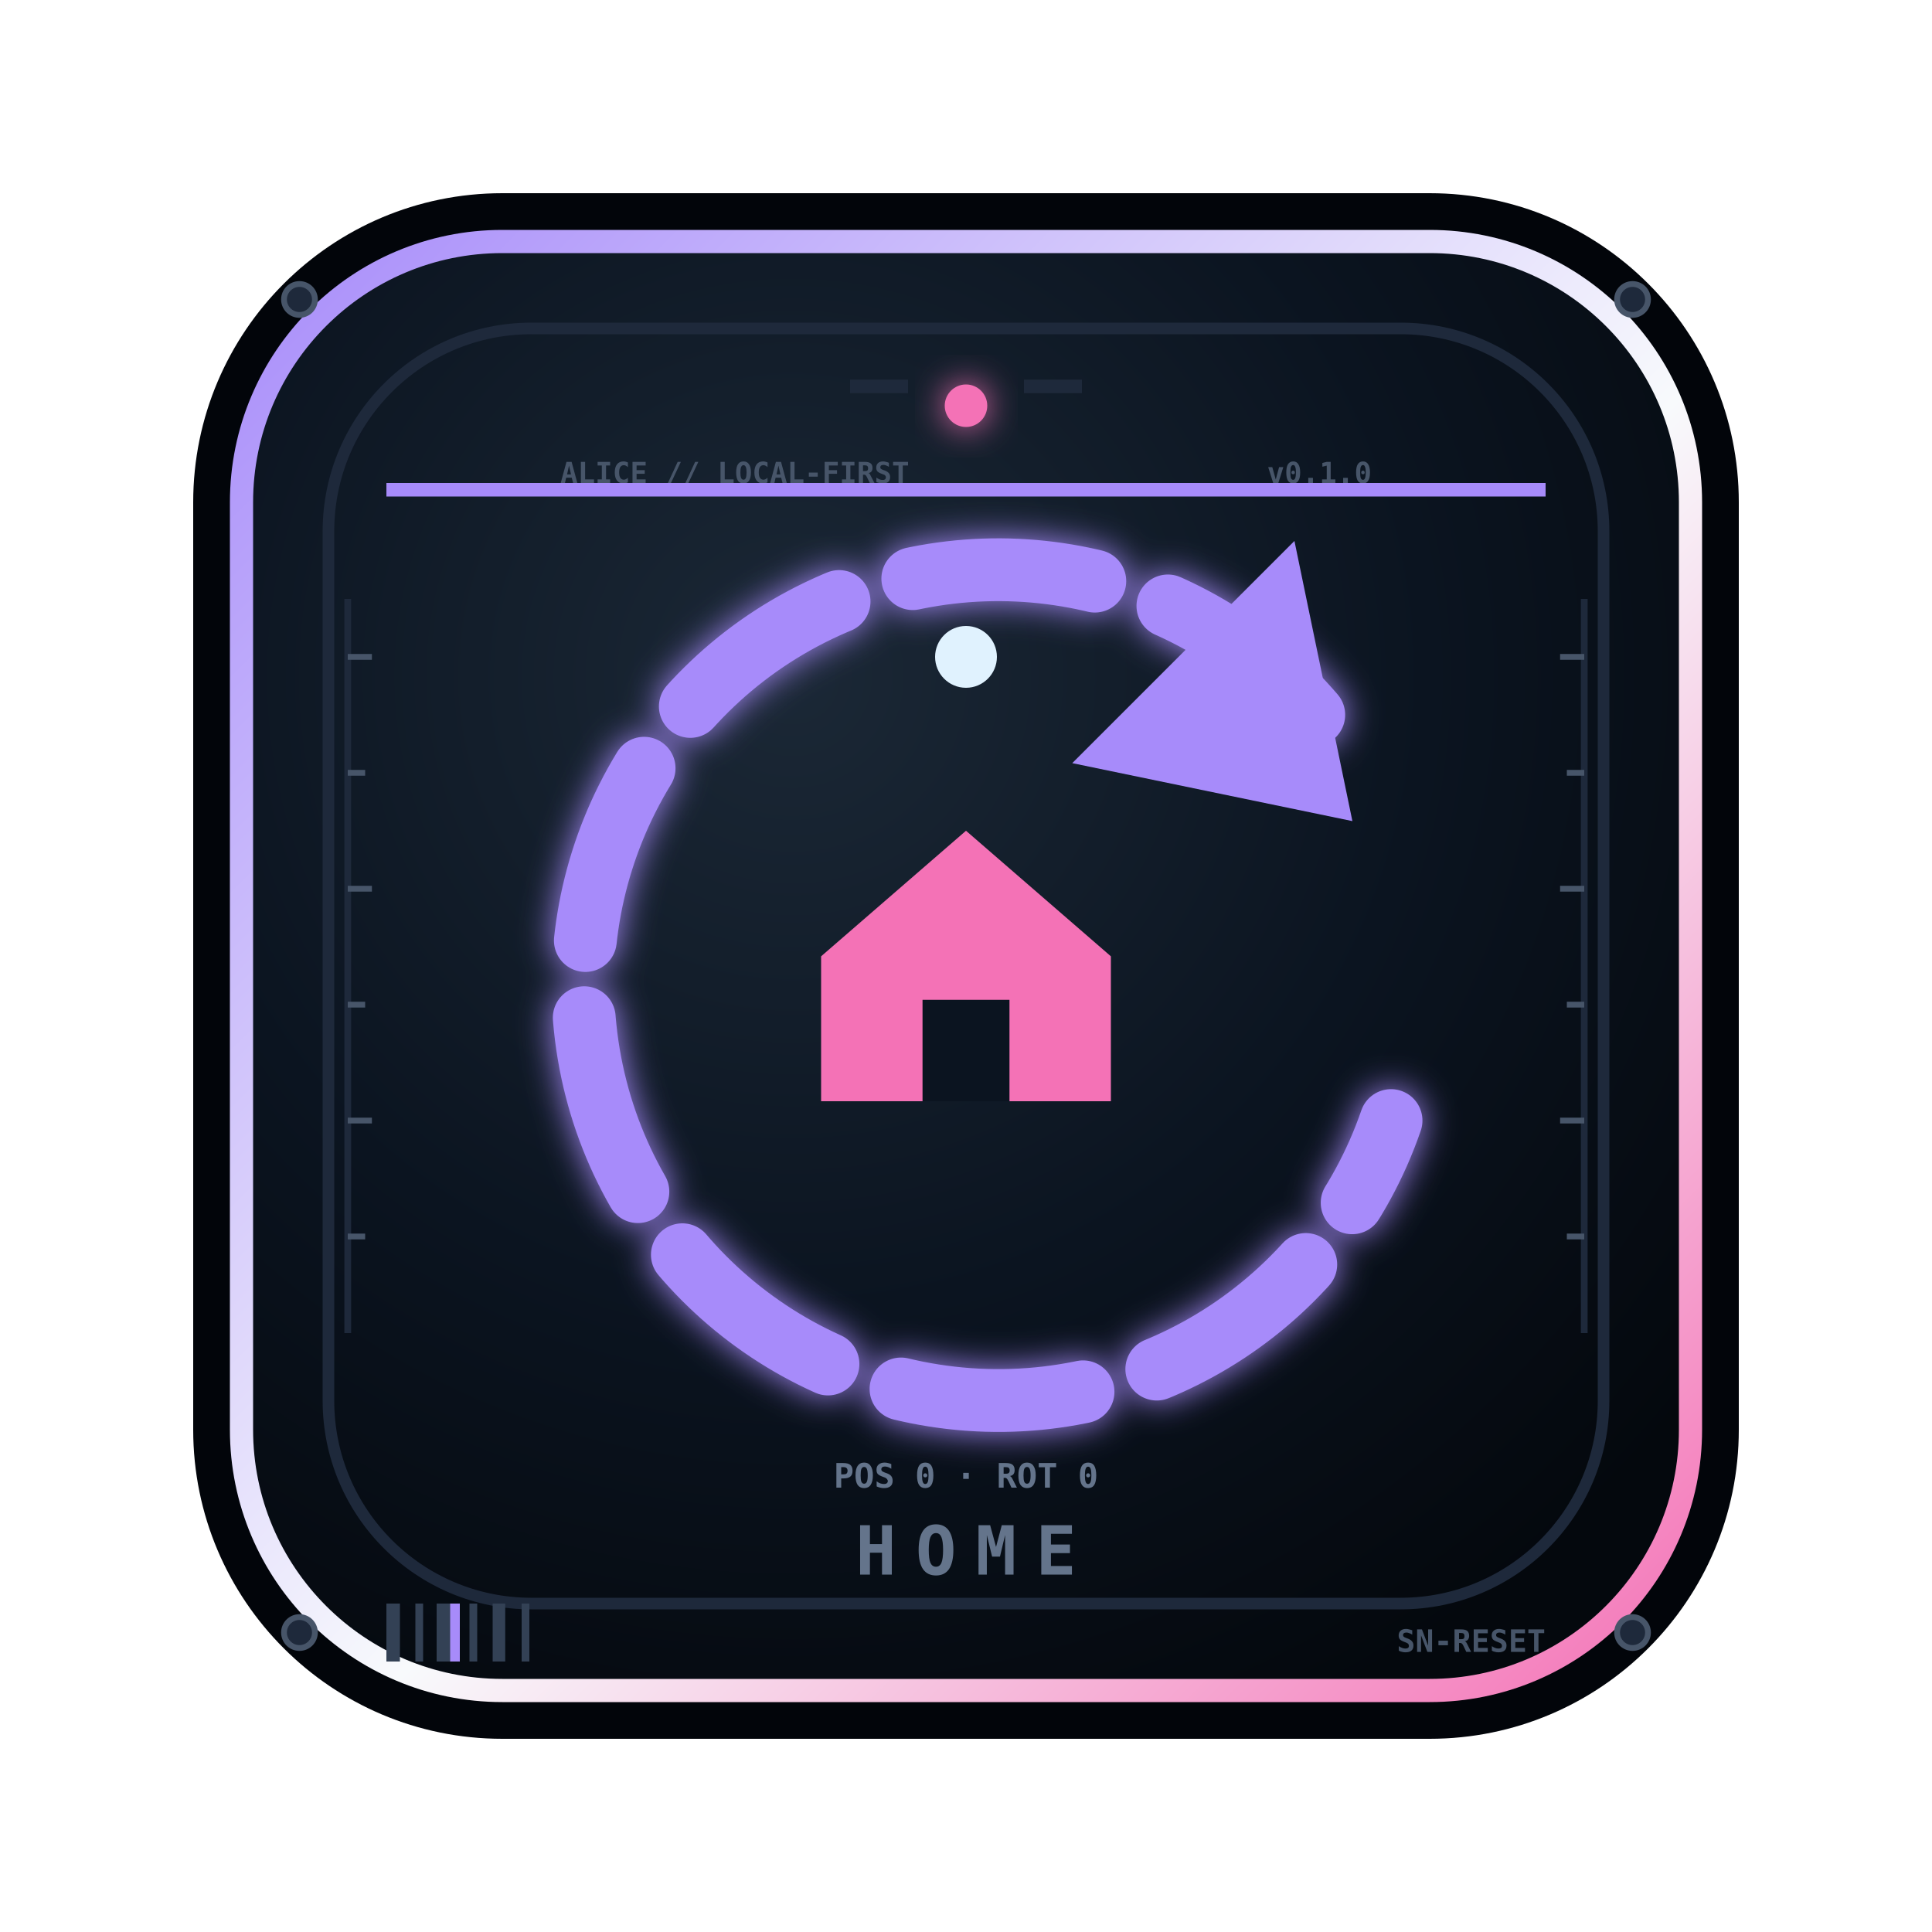
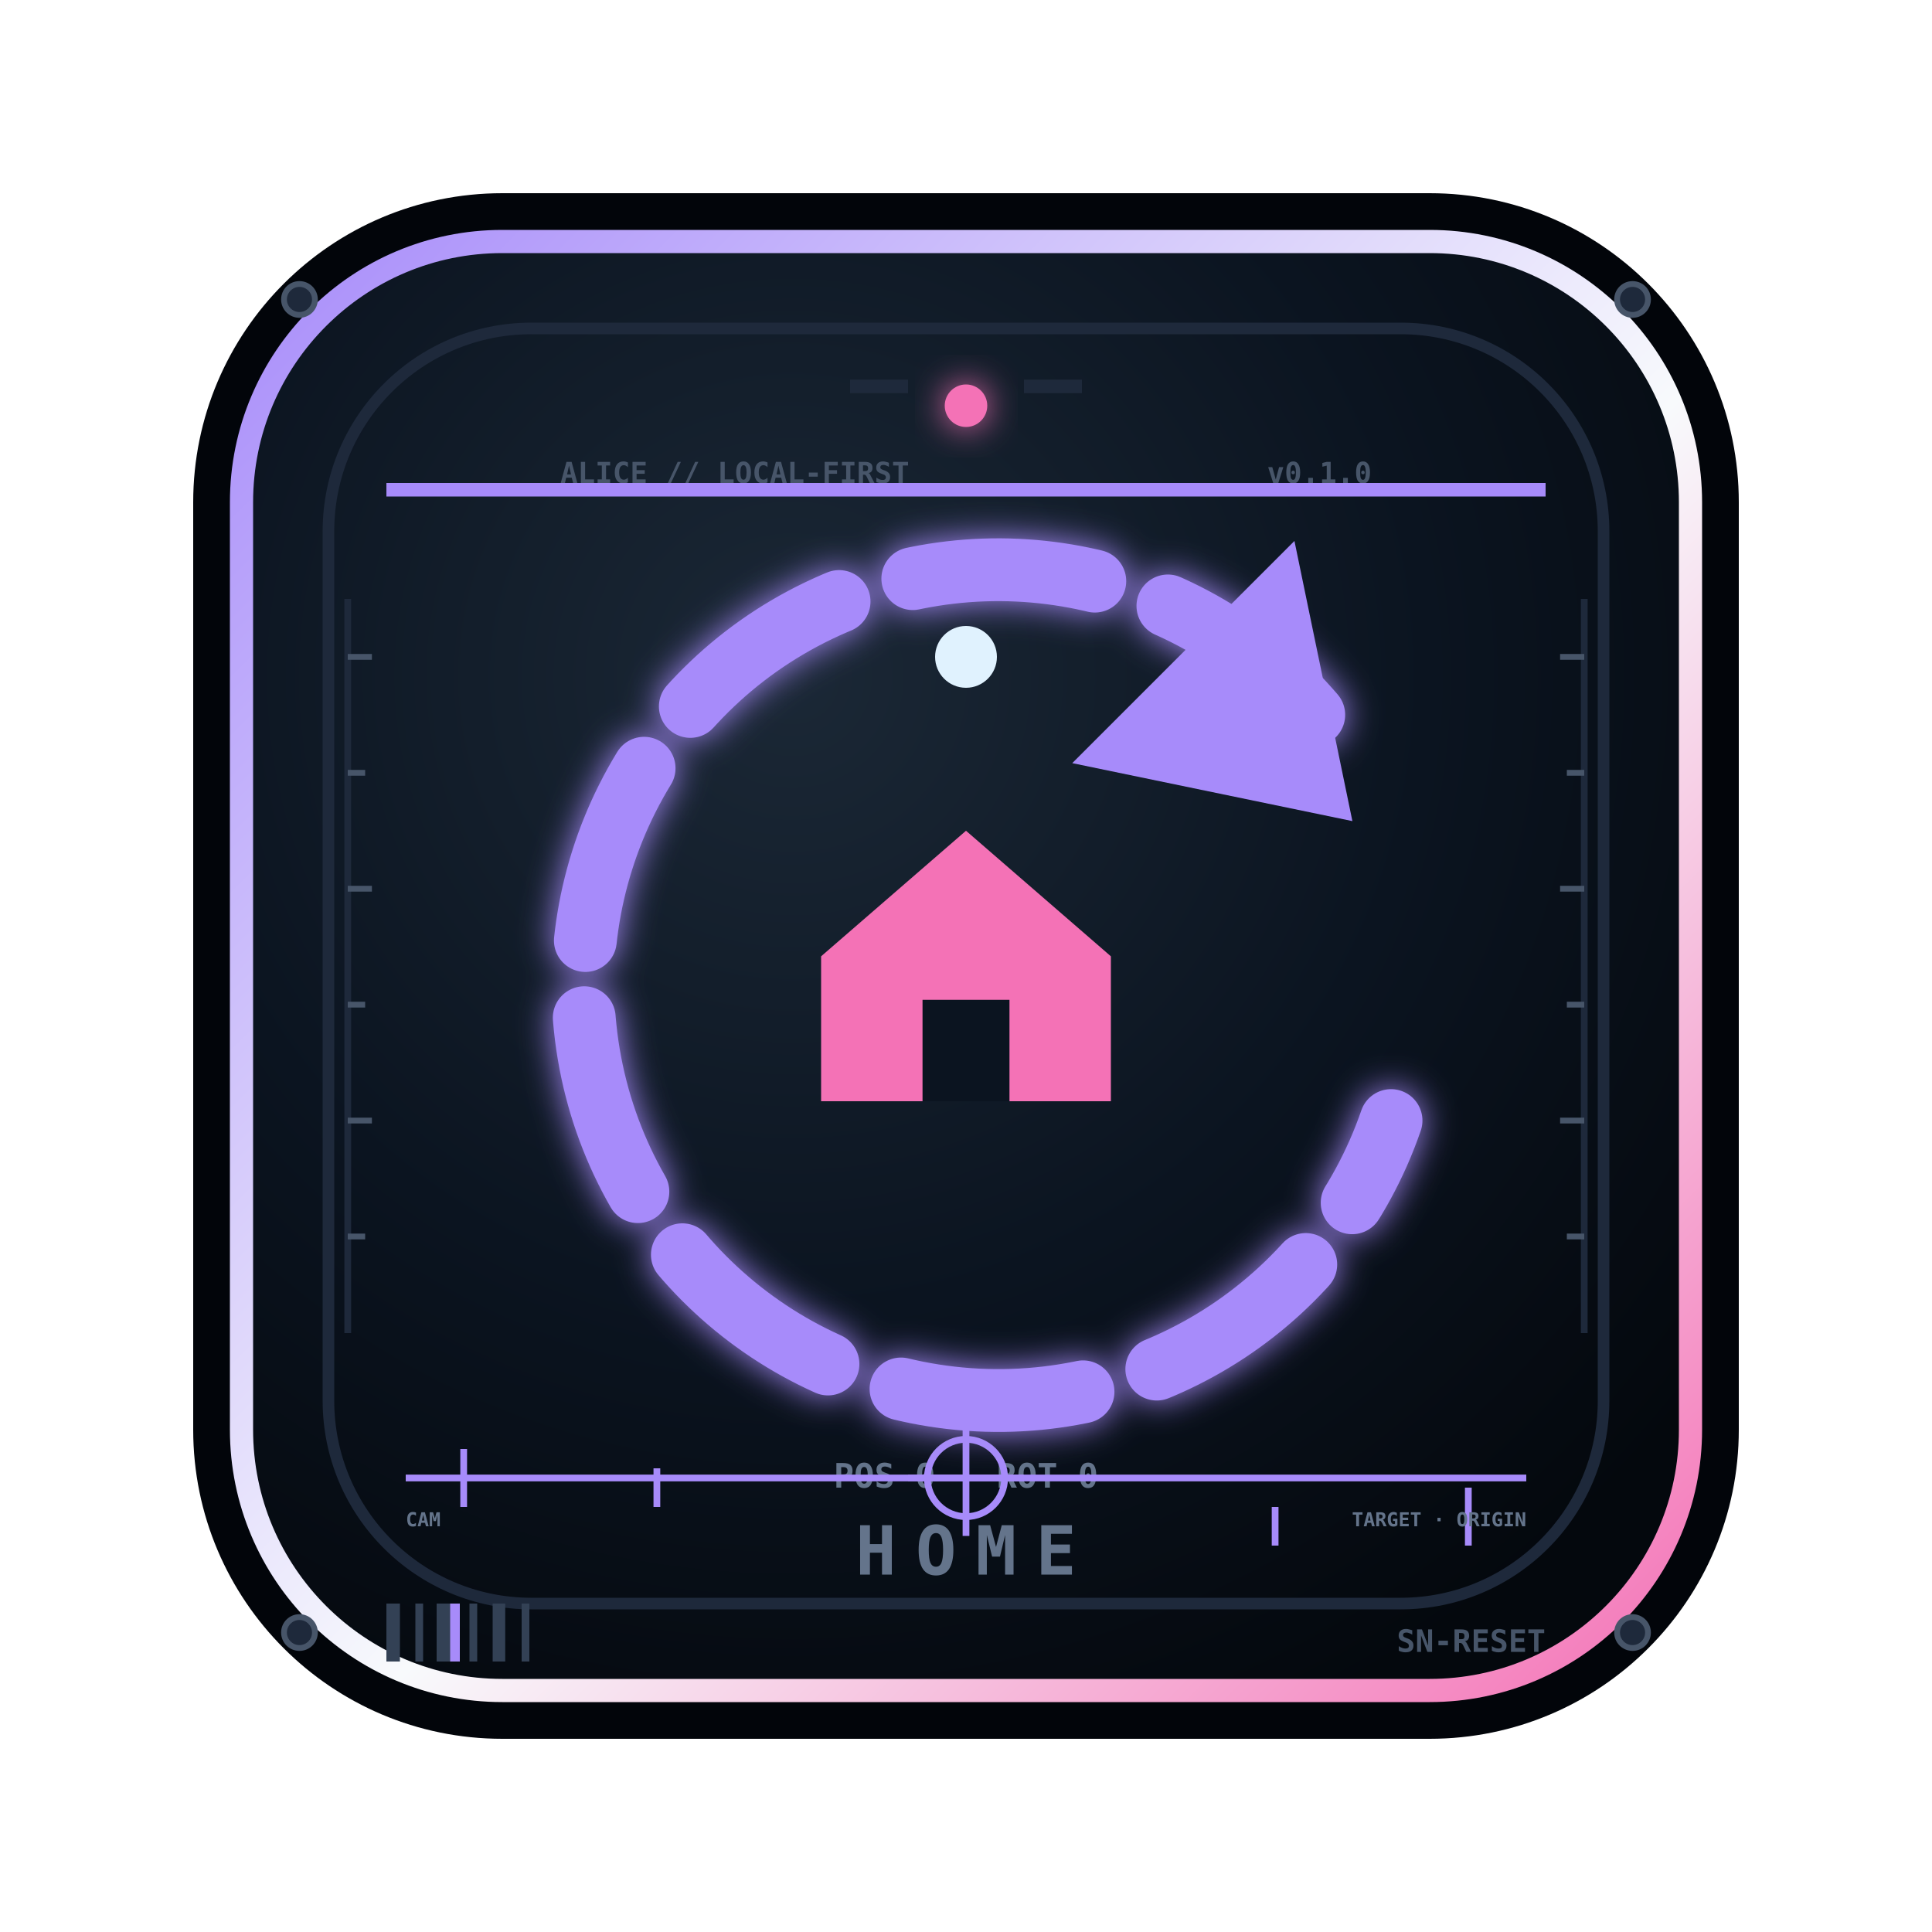
<svg xmlns="http://www.w3.org/2000/svg" viewBox="0 0 200 200" role="img" aria-label="Restablecer vista">
  <style>
    .reset-dash{animation:resetDash 2.8s linear infinite}.reset-blink{animation:resetBlink 1.6s steps(2,end) infinite}.reset-blink2{animation:resetBlink 2.3s steps(2,end) .5s infinite}.reset-scan{animation:resetScan 4.2s ease-in-out infinite}.reset-spin{transform-box:fill-box;transform-origin:50% 50%;animation:resetSpin 16s linear infinite}
    @keyframes resetDash{to{stroke-dashoffset:-26}}@keyframes resetBlink{50%{opacity:.25}}
    @keyframes resetScan{0%,100%{y:50px;opacity:.06}50%{y:140px;opacity:.4}}
    @keyframes resetSpin{to{transform:rotate(360deg)}}
    @media(prefers-reduced-motion:reduce){.reset-dash,.reset-blink,.reset-blink2,.reset-scan,.reset-spin{animation:none}}
  </style>
  <defs>
    <radialGradient id="reset-plate" cx="38%" cy="30%" r="80%">
      <stop stop-color="#1b2836" />
      <stop offset=".55" stop-color="#0b1420" />
      <stop offset="1" stop-color="#04080d" />
    </radialGradient>
    <linearGradient id="reset-ga" x1="0" y1="0" x2="1" y2="1">
      <stop stop-color="#a78bfa" />
      <stop offset=".55" stop-color="#f8fafc" />
      <stop offset="1" stop-color="#f472b6" />
    </linearGradient>
    <linearGradient id="reset-gb" x1="0" x2="1">
      <stop stop-color="#f472b6" />
      <stop offset="1" stop-color="#a78bfa" />
    </linearGradient>
    <linearGradient id="reset-metal" x1="0" y1="0" x2="1" y2="1">
      <stop stop-color="#94a3b8" />
      <stop offset=".35" stop-color="#334155" />
      <stop offset=".7" stop-color="#111827" />
      <stop offset="1" stop-color="#020617" />
    </linearGradient>
    <linearGradient id="reset-screen-bg" x1="0" y1="0" x2="0" y2="1">
      <stop stop-color="#06121d" />
      <stop offset="1" stop-color="#02070e" />
    </linearGradient>
    <radialGradient id="reset-halo">
      <stop stop-color="#fff" />
      <stop offset=".2" stop-color="#a78bfa" />
      <stop offset=".7" stop-color="#f472b6" />
      <stop offset="1" stop-color="#07111d" />
    </radialGradient>
    <filter id="reset-shadow" x="-45%" y="-45%" width="190%" height="200%">
      <feDropShadow dx="0" dy="4" stdDeviation="2.6" flood-color="#000" flood-opacity=".85" />
    </filter>
    <filter id="reset-glow" x="-70%" y="-70%" width="240%" height="240%">
      <feGaussianBlur stdDeviation="1.8" result="b" />
      <feMerge>
        <feMergeNode in="b" />
        <feMergeNode in="SourceGraphic" />
      </feMerge>
    </filter>
  </defs>
  <rect x="20" y="20" width="160" height="160" rx="32" fill="#02050a" />
  <rect x="25" y="25" width="150" height="150" rx="27" fill="url(#reset-plate)" stroke="url(#reset-ga)" stroke-width="2.4" />
  <rect x="34" y="34" width="132" height="132" rx="21" fill="none" stroke="#1e293b" stroke-width="1.2" />
  <g fill="#1e293b" stroke="#475569" stroke-width=".6">
    <circle cx="31" cy="31" r="1.6" />
    <circle cx="169" cy="31" r="1.6" />
    <circle cx="31" cy="169" r="1.6" />
    <circle cx="169" cy="169" r="1.6" />
  </g>
  <path d="M88 40h6M106 40h6" stroke="#1e293b" stroke-width="1.4" />
  <g font-family="Consolas,monospace" font-weight="900">
    <text x="58" y="50" fill="#475569" font-size="3">ALICE // LOCAL-FIRST</text>
    <text x="142" y="50" fill="#475569" font-size="3" text-anchor="end">v0.1.0</text>
  </g>
  <path d="M36 62v76M164 62v76" stroke="#1e293b" stroke-width=".7" />
  <path d="M36 68h2.5M36 80h1.8M36 92h2.5M36 104h1.8M36 116h2.5M36 128h1.8M164 68h-2.5M164 80h-1.8M164 92h-2.5M164 104h-1.8M164 116h-2.5M164 128h-1.8" stroke="#475569" stroke-width=".6" />
  <circle class="reset-blink" cx="100" cy="42" r="2.2" fill="#f472b6" filter="url(#reset-glow)" />
  <path class="reset-dash" d="M136 74a43 43 0 1 0 8 42" fill="none" stroke="#a78bfa" stroke-width="6.5" stroke-linecap="round" stroke-dasharray="19 8" filter="url(#reset-glow)" />
  <path d="m134 56 6 29-29-6z" fill="#a78bfa" />
  <path d="M85 99l15-13 15 13v15H85z" fill="#f472b6" />
  <rect x="95.5" y="103.5" width="9" height="10.5" fill="#0b1420" />
  <circle class="reset-blink" cx="100" cy="68" r="3.2" fill="#e0f2fe" />
  <g font-family="Consolas,monospace" font-weight="900">
    <text x="100" y="154" fill="#64748b" font-size="3.5" text-anchor="middle">POS 0 · ROT 0</text>
  </g>
+   <g aria-label="Coordenadas de origen" fill="none" stroke="#a78bfa" stroke-width=".7">
+     <path d="M42 153h116" />
+     <circle cx="100" cy="153" r="4" />
+     <path d="M100 147v12M94 153h12" />
+     <path d="M48 150v6m20-4v4m64 0v4m20-6v6" />
+   </g>
+   <g font-family="Consolas,monospace" font-weight="900" font-size="2">
+     <text x="42" y="158" fill="#64748b">CAM</text>
+     <text x="158" y="158" fill="#64748b" text-anchor="end">TARGET · ORIGIN</text>
+   </g>
  <rect class="reset-scan" x="40" y="50" width="120" height="1.4" fill="#a78bfa" />
  <g fill="#334155">
    <rect x="40" y="166" width="1.4" height="6" />
    <rect x="43" y="166" width=".8" height="6" />
    <rect x="45.2" y="166" width="1.8" height="6" />
    <rect x="48.6" y="166" width=".8" height="6" />
    <rect x="51" y="166" width="1.3" height="6" />
    <rect x="54" y="166" width=".8" height="6" />
  </g>
  <rect x="46.6" y="166" width="1" height="6" fill="#a78bfa" />
  <g font-family="Consolas,monospace" font-weight="900">
    <text x="160" y="171" fill="#475569" font-size="3.2" text-anchor="end">SN-RESET</text>
  </g>
  <g font-family="Consolas,monospace" font-weight="900">
    <text x="100" y="163" fill="#64748b" font-size="7" text-anchor="middle" letter-spacing="2">HOME</text>
  </g>
</svg>
